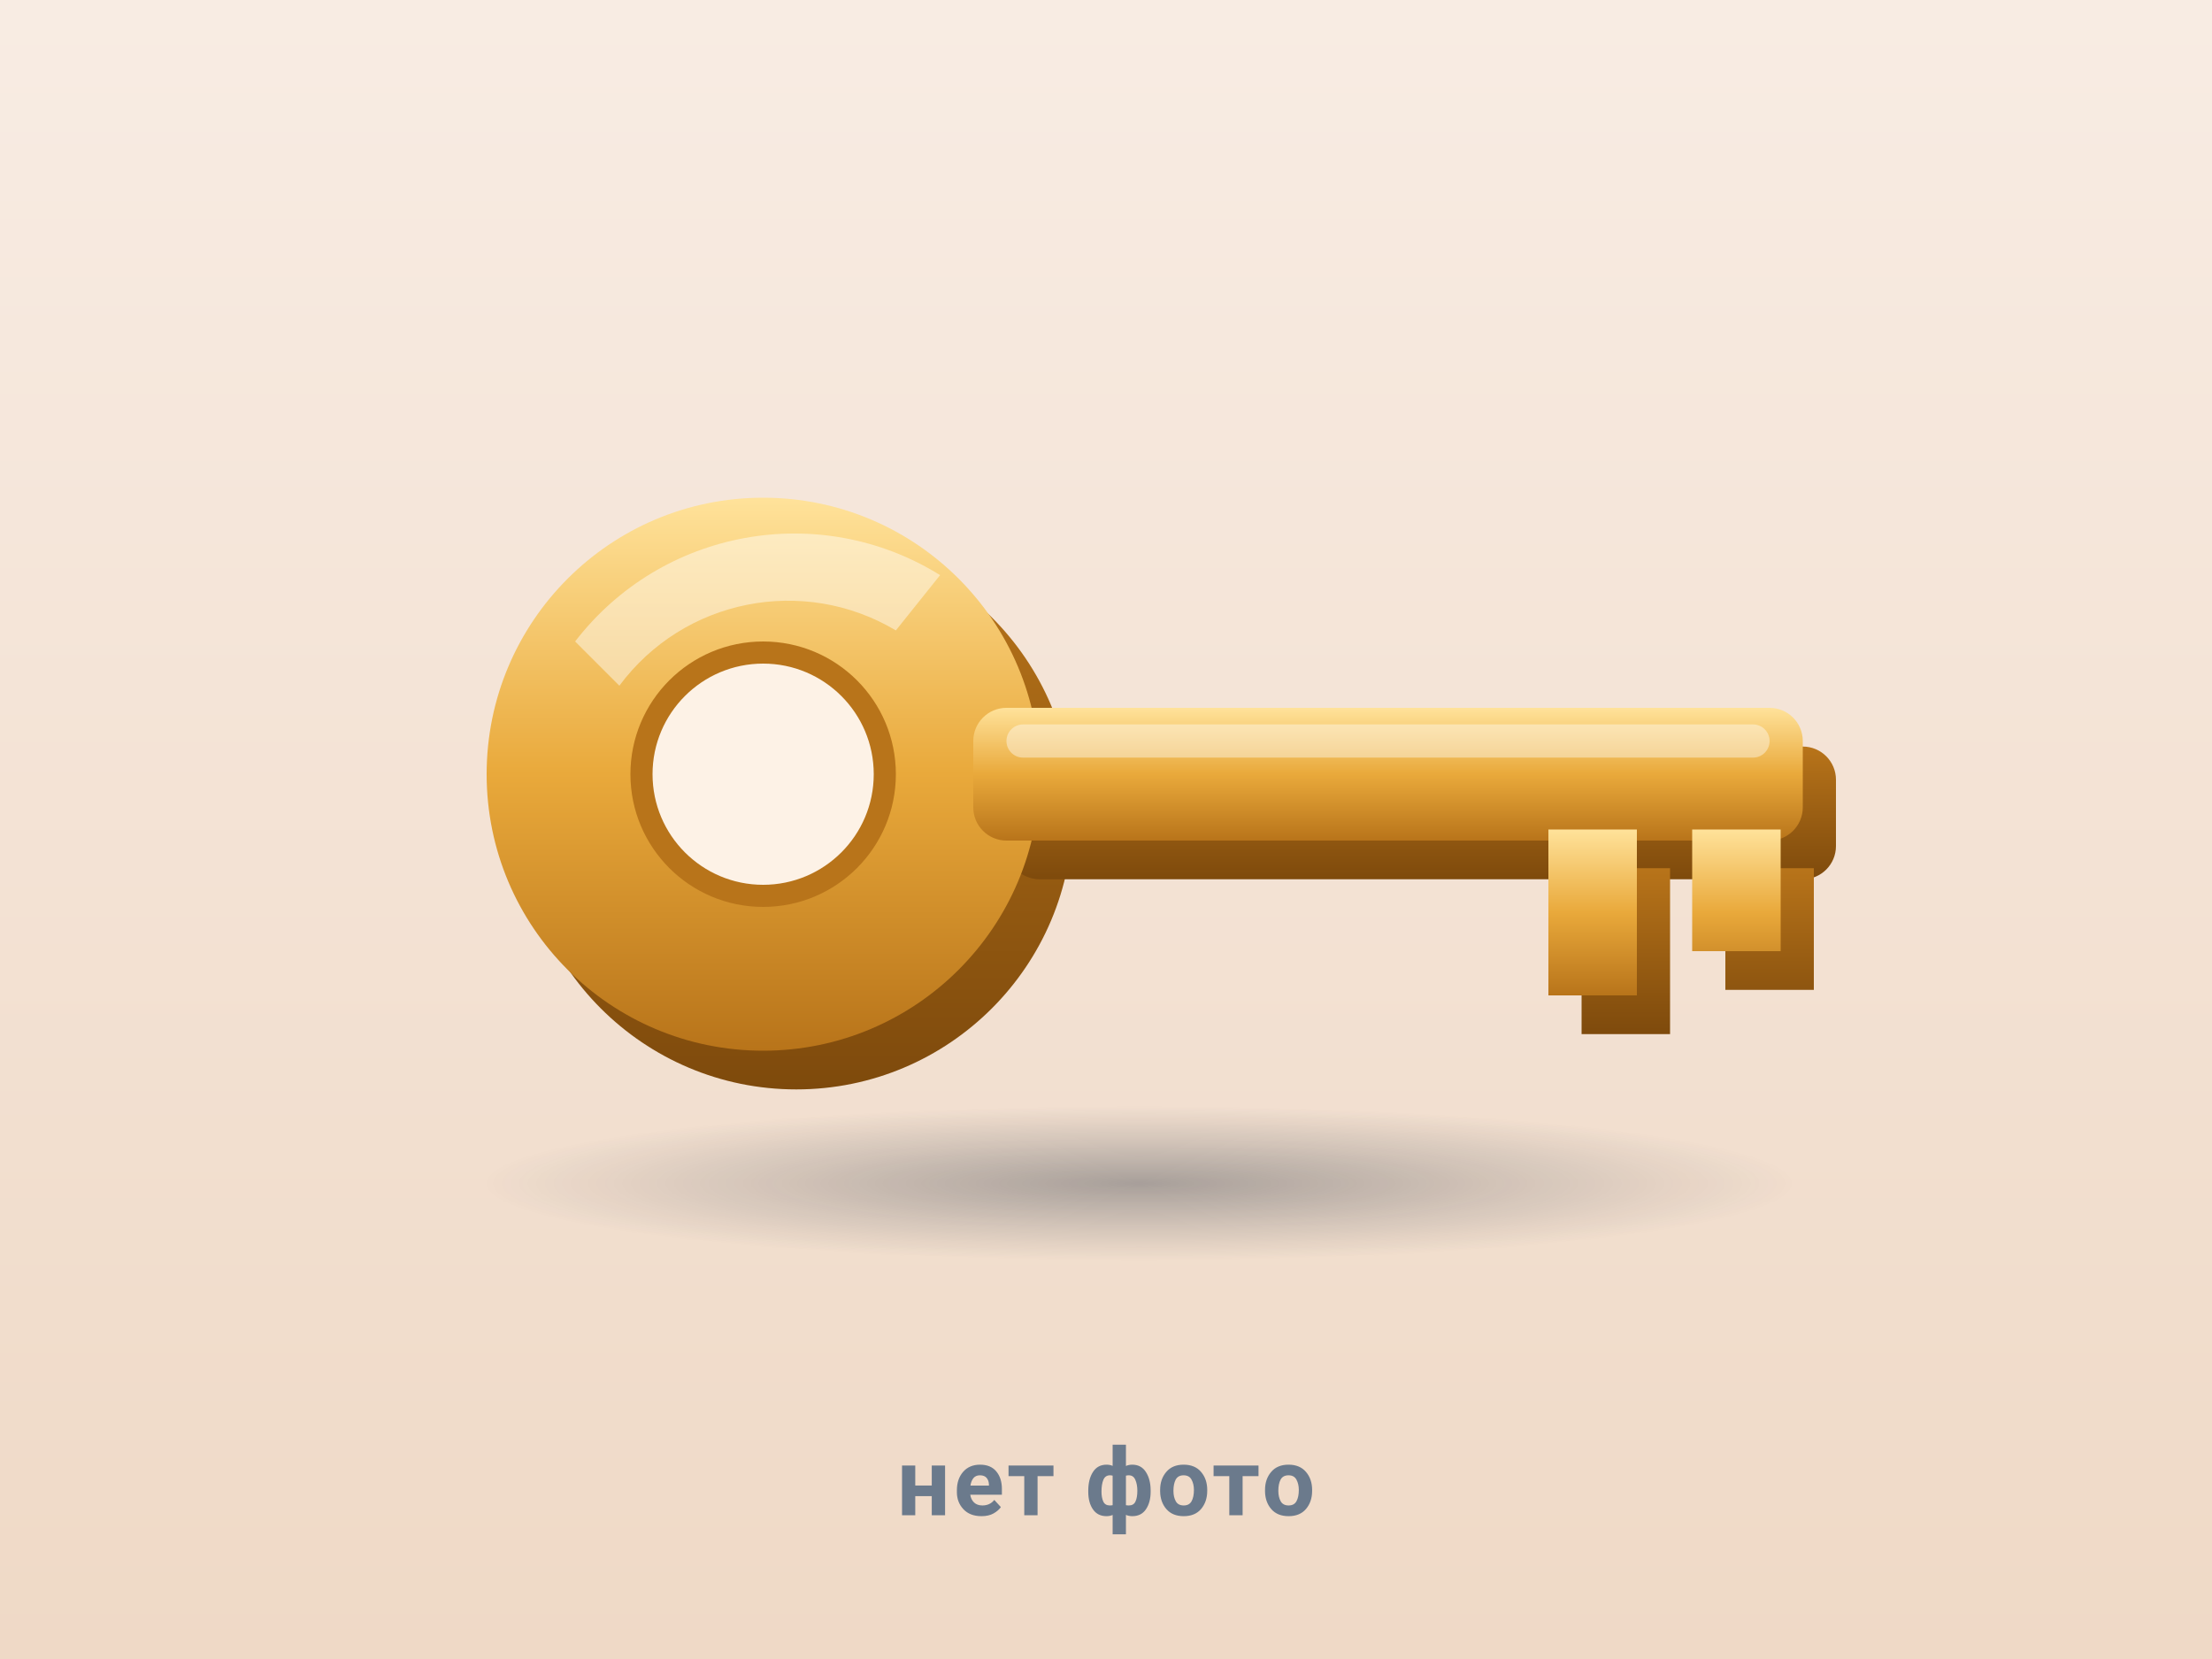
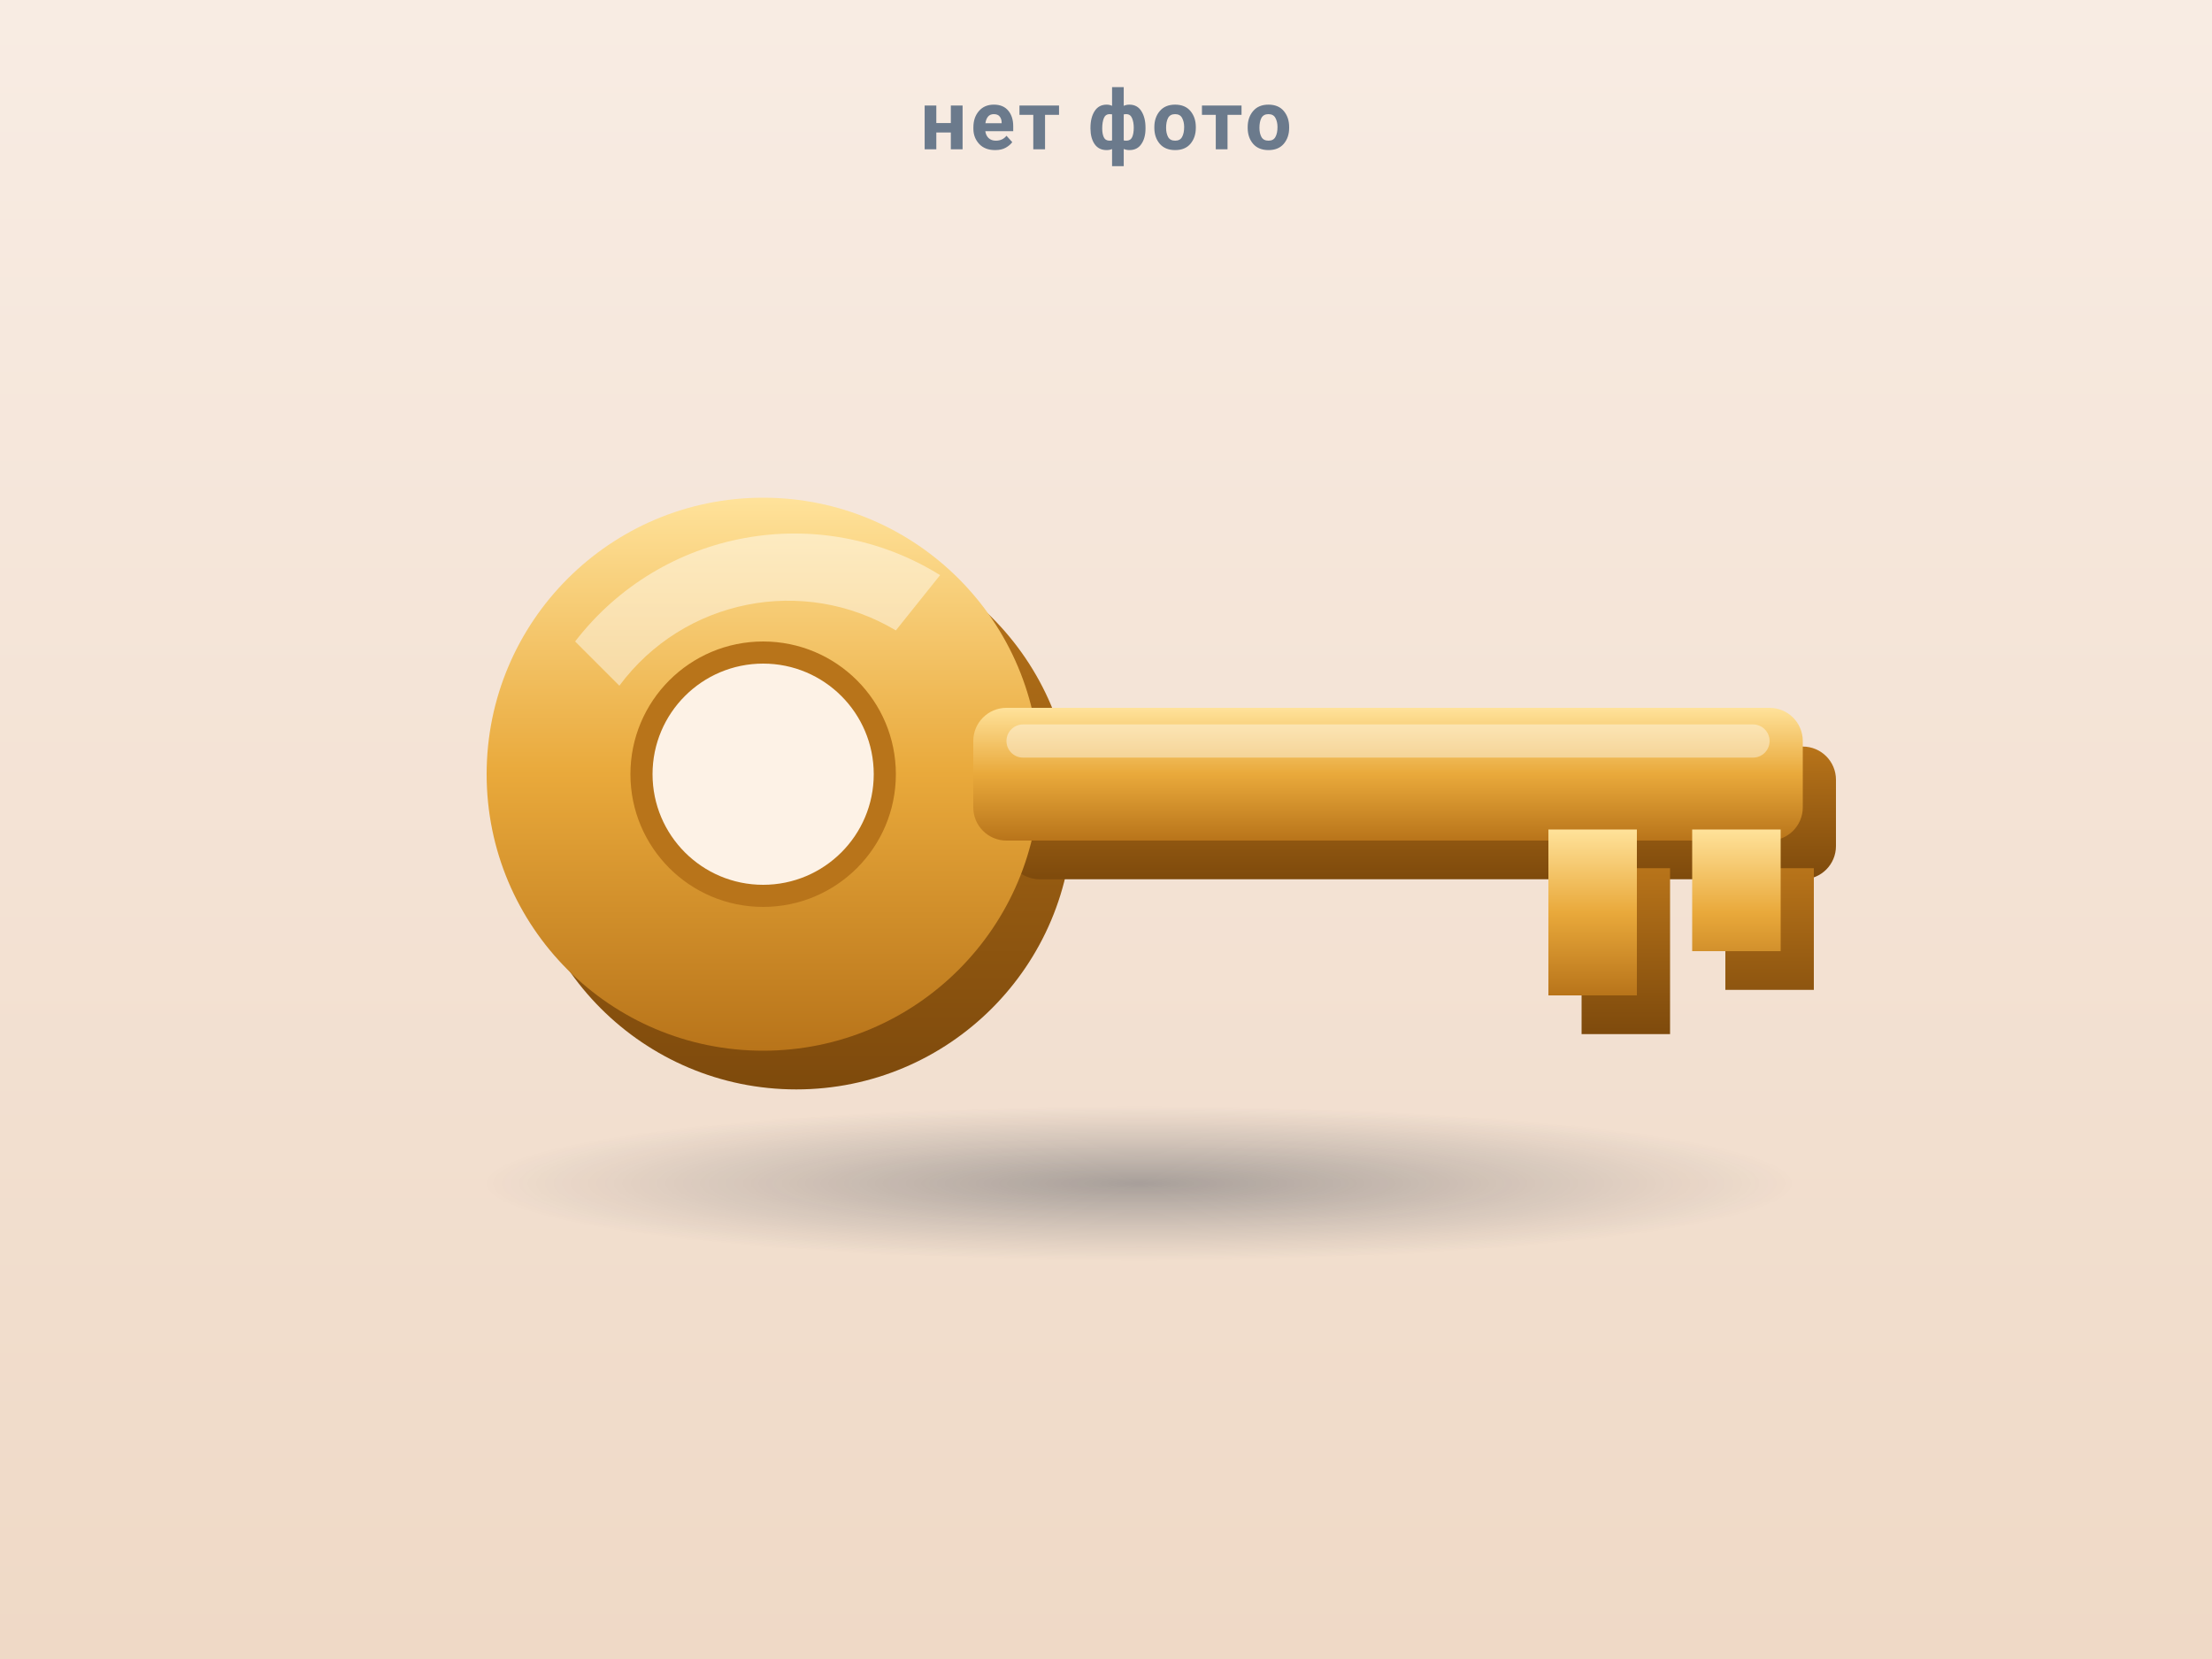
<svg xmlns="http://www.w3.org/2000/svg" viewBox="0 0 400 300" width="400" height="300">
  <style>
  .bg1{stop-color:#f8ece3} .bg2{stop-color:#efd9c6} .cap{fill:#6b7a8c}
  @media (prefers-color-scheme: dark){ .bg1{stop-color:#1a2129} .bg2{stop-color:#141a21} .cap{fill:#8e9aa8} }
</style>
  <defs>
    <linearGradient id="bg" x1="0" y1="0" x2="0" y2="1">
      <stop offset="0" class="bg1" />
      <stop offset="1" class="bg2" />
    </linearGradient>
    <radialGradient id="sh" cx=".5" cy=".5" r=".5">
      <stop offset="0" stop-color="#0b1a2c" stop-opacity=".32" />
      <stop offset=".6" stop-color="#0b1a2c" stop-opacity=".12" />
      <stop offset="1" stop-color="#0b1a2c" stop-opacity="0" />
    </radialGradient>
    <linearGradient id="gl" x1="0" y1="0" x2="1" y2="1">
      <stop offset="0" stop-color="#fff" stop-opacity=".75" />
      <stop offset=".5" stop-color="#fff" stop-opacity=".15" />
      <stop offset="1" stop-color="#fff" stop-opacity="0" />
    </linearGradient>
    <linearGradient id="glass" x1="0" y1="0" x2="0" y2="1">
      <stop offset="0" stop-color="#d6ecff" />
      <stop offset="1" stop-color="#7fb2e0" />
    </linearGradient>
    <radialGradient id="tire" cx=".42" cy=".38" r=".7">
      <stop offset="0" stop-color="#4a525c" />
      <stop offset=".7" stop-color="#262b31" />
      <stop offset="1" stop-color="#15181c" />
    </radialGradient>
    <radialGradient id="rim" cx=".38" cy=".32" r=".75">
      <stop offset="0" stop-color="#ffffff" />
      <stop offset=".55" stop-color="#c9d0d8" />
      <stop offset="1" stop-color="#7d8894" />
    </radialGradient>
    <linearGradient id="kg" x1="0" y1="0" x2="0" y2="1">
      <stop offset="0" stop-color="#ffe29a" />
      <stop offset=".5" stop-color="#e9a93b" />
      <stop offset="1" stop-color="#b8741a" />
    </linearGradient>
    <linearGradient id="kd" x1="0" y1="0" x2="0" y2="1">
      <stop offset="0" stop-color="#b8741a" />
      <stop offset="1" stop-color="#7e4a0c" />
    </linearGradient>
  </defs>
  <rect width="400" height="300" fill="url(#bg)" />
  <ellipse cx="206" cy="214" rx="118" ry="14" fill="url(#sh)" />
  <g transform="translate(6 7)" fill="url(#kd)">
    <circle cx="138" cy="140" r="50" />
    <rect x="176" y="128" width="150" height="24" rx="6" />
    <path d="M280 150 h16 v30 h-16z M306 150 h16 v22 h-16z" />
  </g>
  <circle cx="138" cy="140" r="50" fill="url(#kg)" />
  <circle cx="138" cy="140" r="22" fill="#fdf2e6" />
  <circle cx="138" cy="140" r="22" fill="none" stroke="#b8741a" stroke-width="4" />
  <rect x="176" y="128" width="150" height="24" rx="6" fill="url(#kg)" />
  <path d="M280 150 h16 v30 h-16z M306 150 h16 v22 h-16z" fill="url(#kg)" />
  <path d="M104 116 A50 50 0 0 1 170 104 L162 114 A38 38 0 0 0 112 124 Z" fill="#fff" opacity=".45" />
  <rect x="182" y="131" width="138" height="6" rx="3" fill="#fff" opacity=".4" />
-   <text x="200" y="274" text-anchor="middle" font-family="-apple-system,'Segoe UI',Roboto,Arial,sans-serif" font-size="17" font-weight="600" letter-spacing=".6" class="cap">нет фото</text>
+   <text x="200" y="27" text-anchor="middle" font-family="-apple-system,'Segoe UI',Roboto,Arial,sans-serif" font-size="15" font-weight="600" letter-spacing=".6" class="cap">нет фото</text>
</svg>
